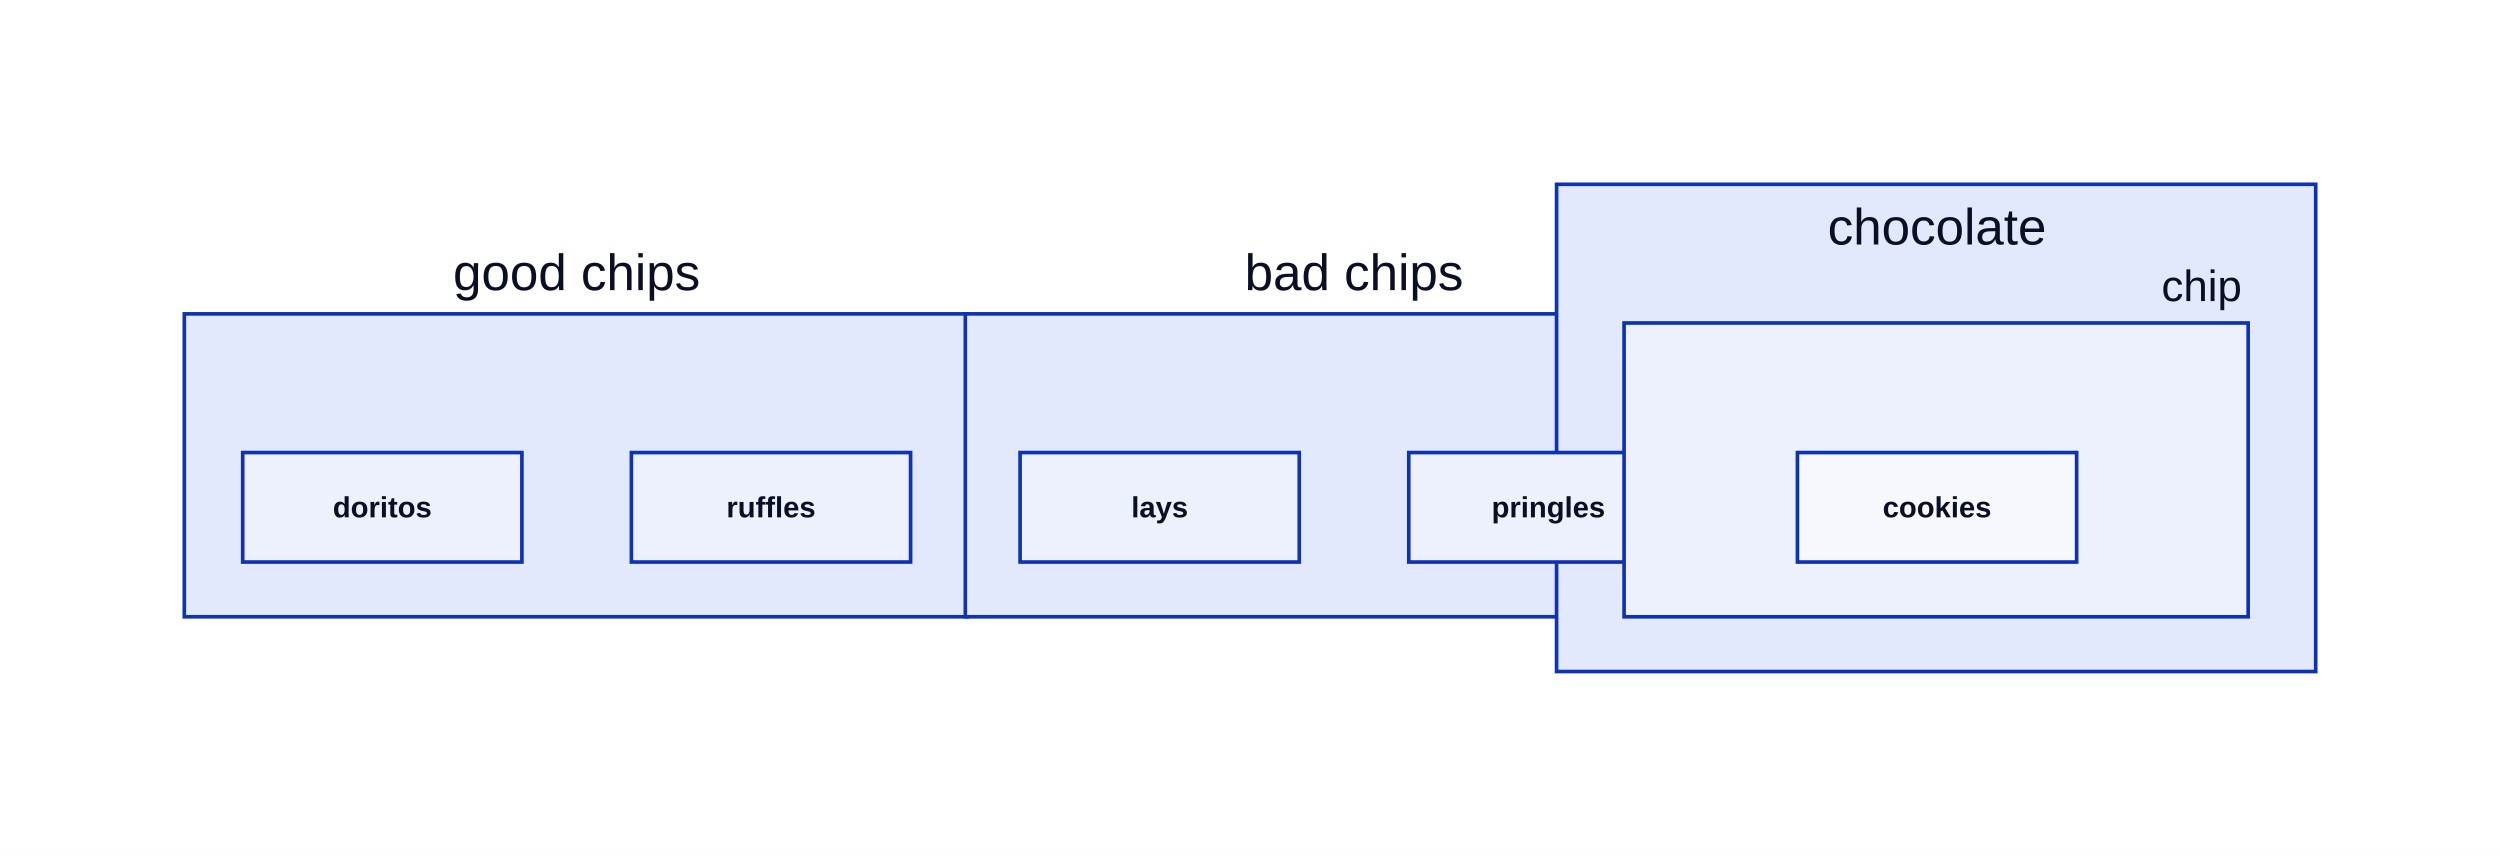
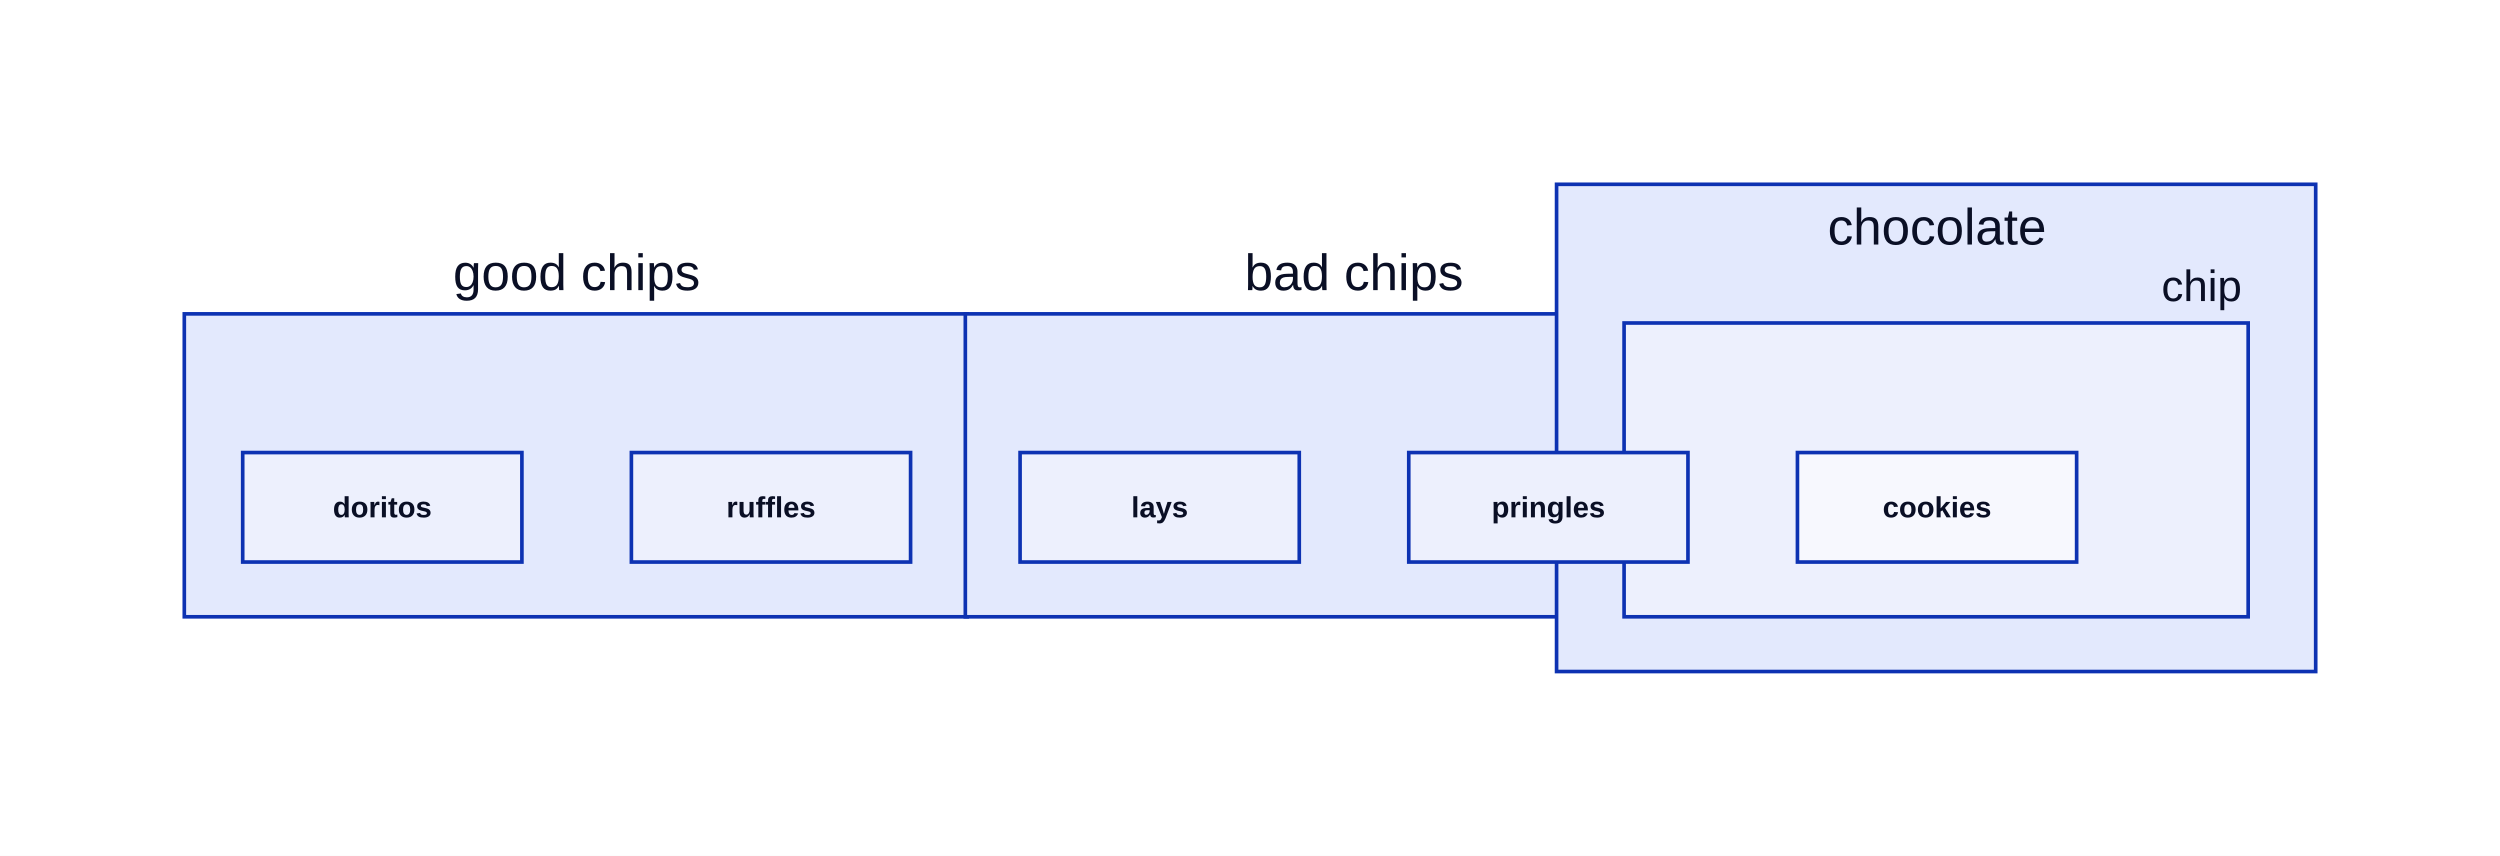
<svg xmlns="http://www.w3.org/2000/svg" width="1370" height="469" viewBox="-93 -168 1370 469" data-d2-version="0.2.0" class="d2-796831677 d2-svg">
  <defs>
    <mask id="edge-label-mask" maskUnits="userSpaceOnUse" x="-93" y="-168" width="1370" height="469">
      <rect x="-93" y="-168" width="1370" height="469" fill="white" />
    </mask>
  </defs>
  <rect x="-93" y="-168" width="1370" height="469" rx="0" fill="#FFFFFF" stroke-width="0" />
  <g id="base-layer">
    <rect x="8" y="4" width="429" height="166" fill="#E3E9FD" stroke="#0D32B2" stroke-width="2" rx="0" ry="0" />
    <rect x="436" y="4" width="426" height="166" fill="#E3E9FD" stroke="#0D32B2" stroke-width="2" rx="0" ry="0" />
    <rect x="760" y="-67" width="416" height="267" fill="#E3E9FD" stroke="#0D32B2" stroke-width="2" rx="0" ry="0" />
+     <rect x="797" y="9" width="342" height="161" fill="#EDF0FD" stroke="#0D32B2" stroke-width="2" rx="0" ry="0" />
    <rect x="40" y="80" width="153" height="60" fill="#EDF0FD" stroke="#0D32B2" stroke-width="2" rx="0" ry="0" />
+     <rect x="253" y="80" width="153" height="60" fill="#EDF0FD" stroke="#0D32B2" stroke-width="2" rx="0" ry="0" />
    <rect x="466" y="80" width="153" height="60" fill="#EDF0FD" stroke="#0D32B2" stroke-width="2" rx="0" ry="0" />
    <rect x="679" y="80" width="153" height="60" fill="#EDF0FD" stroke="#0D32B2" stroke-width="2" rx="0" ry="0" />
-     <rect x="253" y="80" width="153" height="60" fill="#EDF0FD" stroke="#0D32B2" stroke-width="2" rx="0" ry="0" />
-     <rect x="797" y="9" width="342" height="161" fill="#EDF0FD" stroke="#0D32B2" stroke-width="2" rx="0" ry="0" />
    <rect x="892" y="80" width="153" height="60" fill="#F7F8FE" stroke="#0D32B2" stroke-width="2" rx="0" ry="0" />
    <text x="223" y="-9" text-anchor="middle" dominant-baseline="alphabetic" font-family="Arial, sans-serif" font-size="28" style="fill: #0A0F25">good chips</text>
    <text x="649" y="-9" text-anchor="middle" dominant-baseline="alphabetic" font-family="Arial, sans-serif" font-size="28" style="fill: #0A0F25">bad chips</text>
    <text x="968.5" y="-34" text-anchor="middle" dominant-baseline="alphabetic" font-family="Arial, sans-serif" font-size="28" style="fill: #0A0F25">chocolate</text>
+     <text x="1113.5" y="-3" text-anchor="middle" dominant-baseline="alphabetic" font-family="Arial, sans-serif" font-size="24" style="fill: #0A0F25">chip</text>
    <text x="116.5" y="115.5" text-anchor="middle" dominant-baseline="alphabetic" font-family="Arial, sans-serif" font-size="16" style="fill: #0A0F25; font-weight: 700">doritos</text>
+     <text x="329.5" y="115.5" text-anchor="middle" dominant-baseline="alphabetic" font-family="Arial, sans-serif" font-size="16" style="fill: #0A0F25; font-weight: 700">ruffles</text>
    <text x="542.5" y="115.5" text-anchor="middle" dominant-baseline="alphabetic" font-family="Arial, sans-serif" font-size="16" style="fill: #0A0F25; font-weight: 700">lays</text>
    <text x="755.5" y="115.5" text-anchor="middle" dominant-baseline="alphabetic" font-family="Arial, sans-serif" font-size="16" style="fill: #0A0F25; font-weight: 700">pringles</text>
-     <text x="329.5" y="115.5" text-anchor="middle" dominant-baseline="alphabetic" font-family="Arial, sans-serif" font-size="16" style="fill: #0A0F25; font-weight: 700">ruffles</text>
-     <text x="1113.5" y="-3" text-anchor="middle" dominant-baseline="alphabetic" font-family="Arial, sans-serif" font-size="24" style="fill: #0A0F25">chip</text>
    <text x="968.5" y="115.5" text-anchor="middle" dominant-baseline="alphabetic" font-family="Arial, sans-serif" font-size="16" style="fill: #0A0F25; font-weight: 700">cookies</text>
  </g>
</svg>
